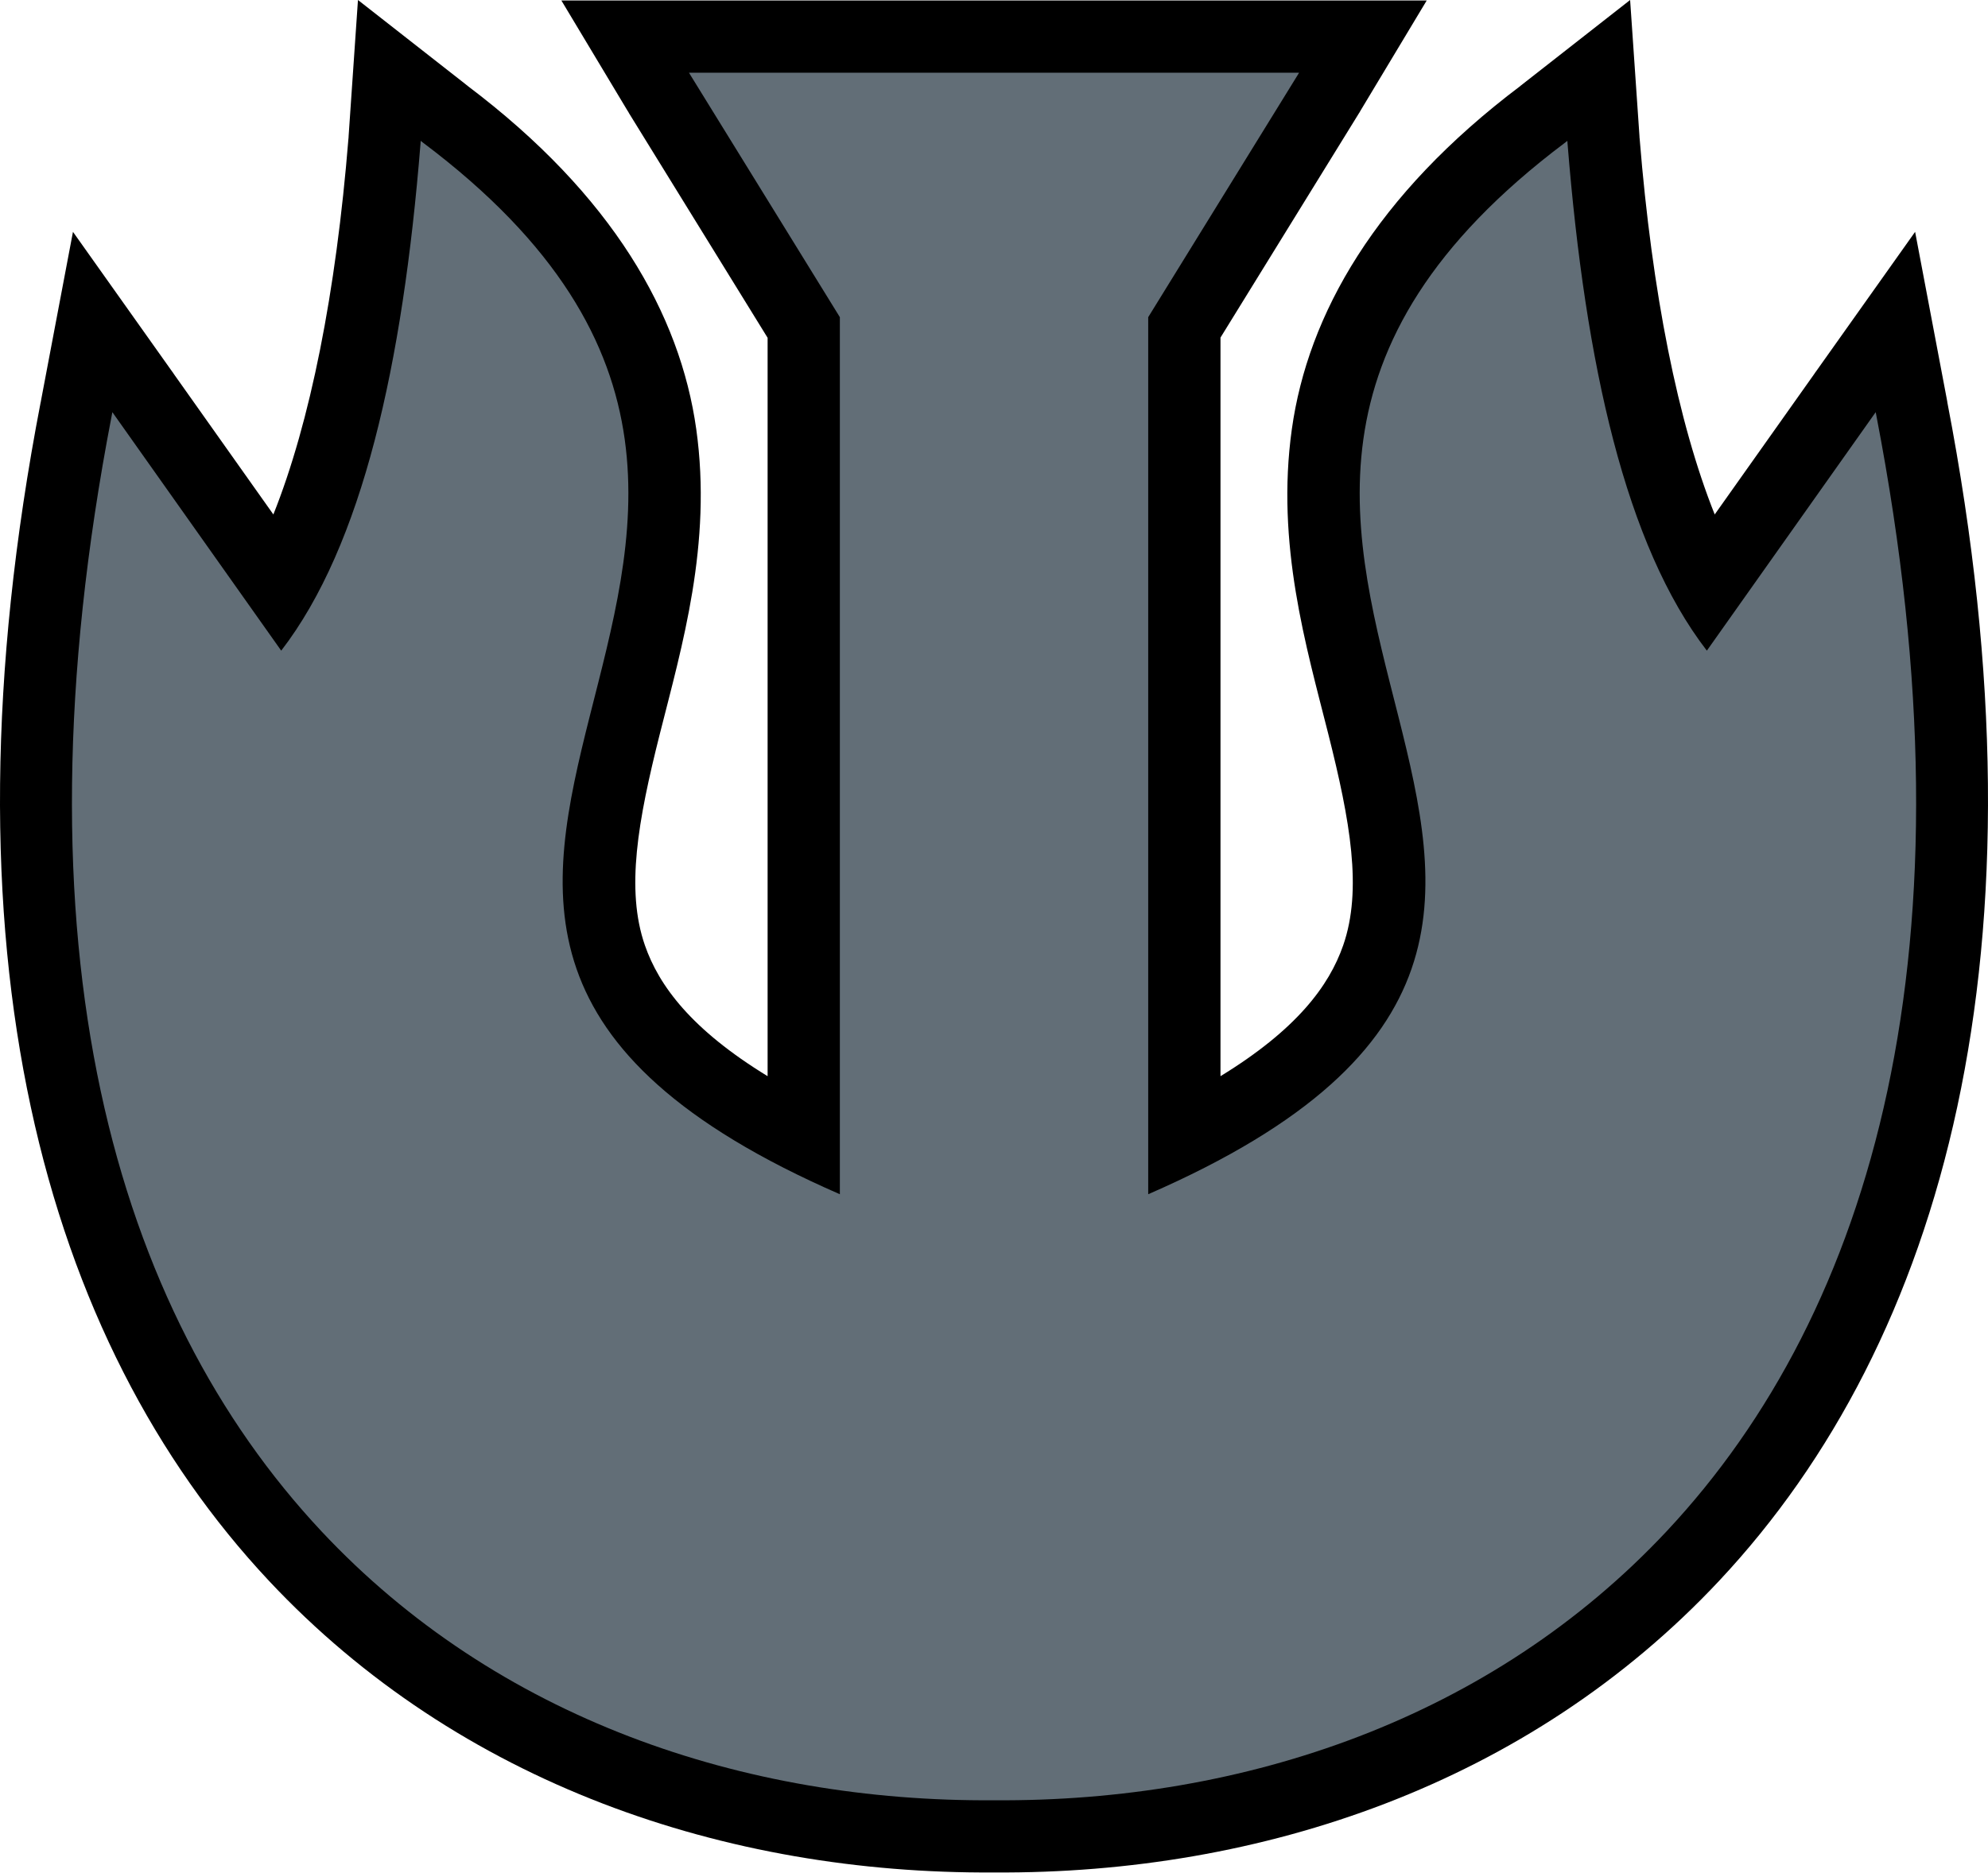
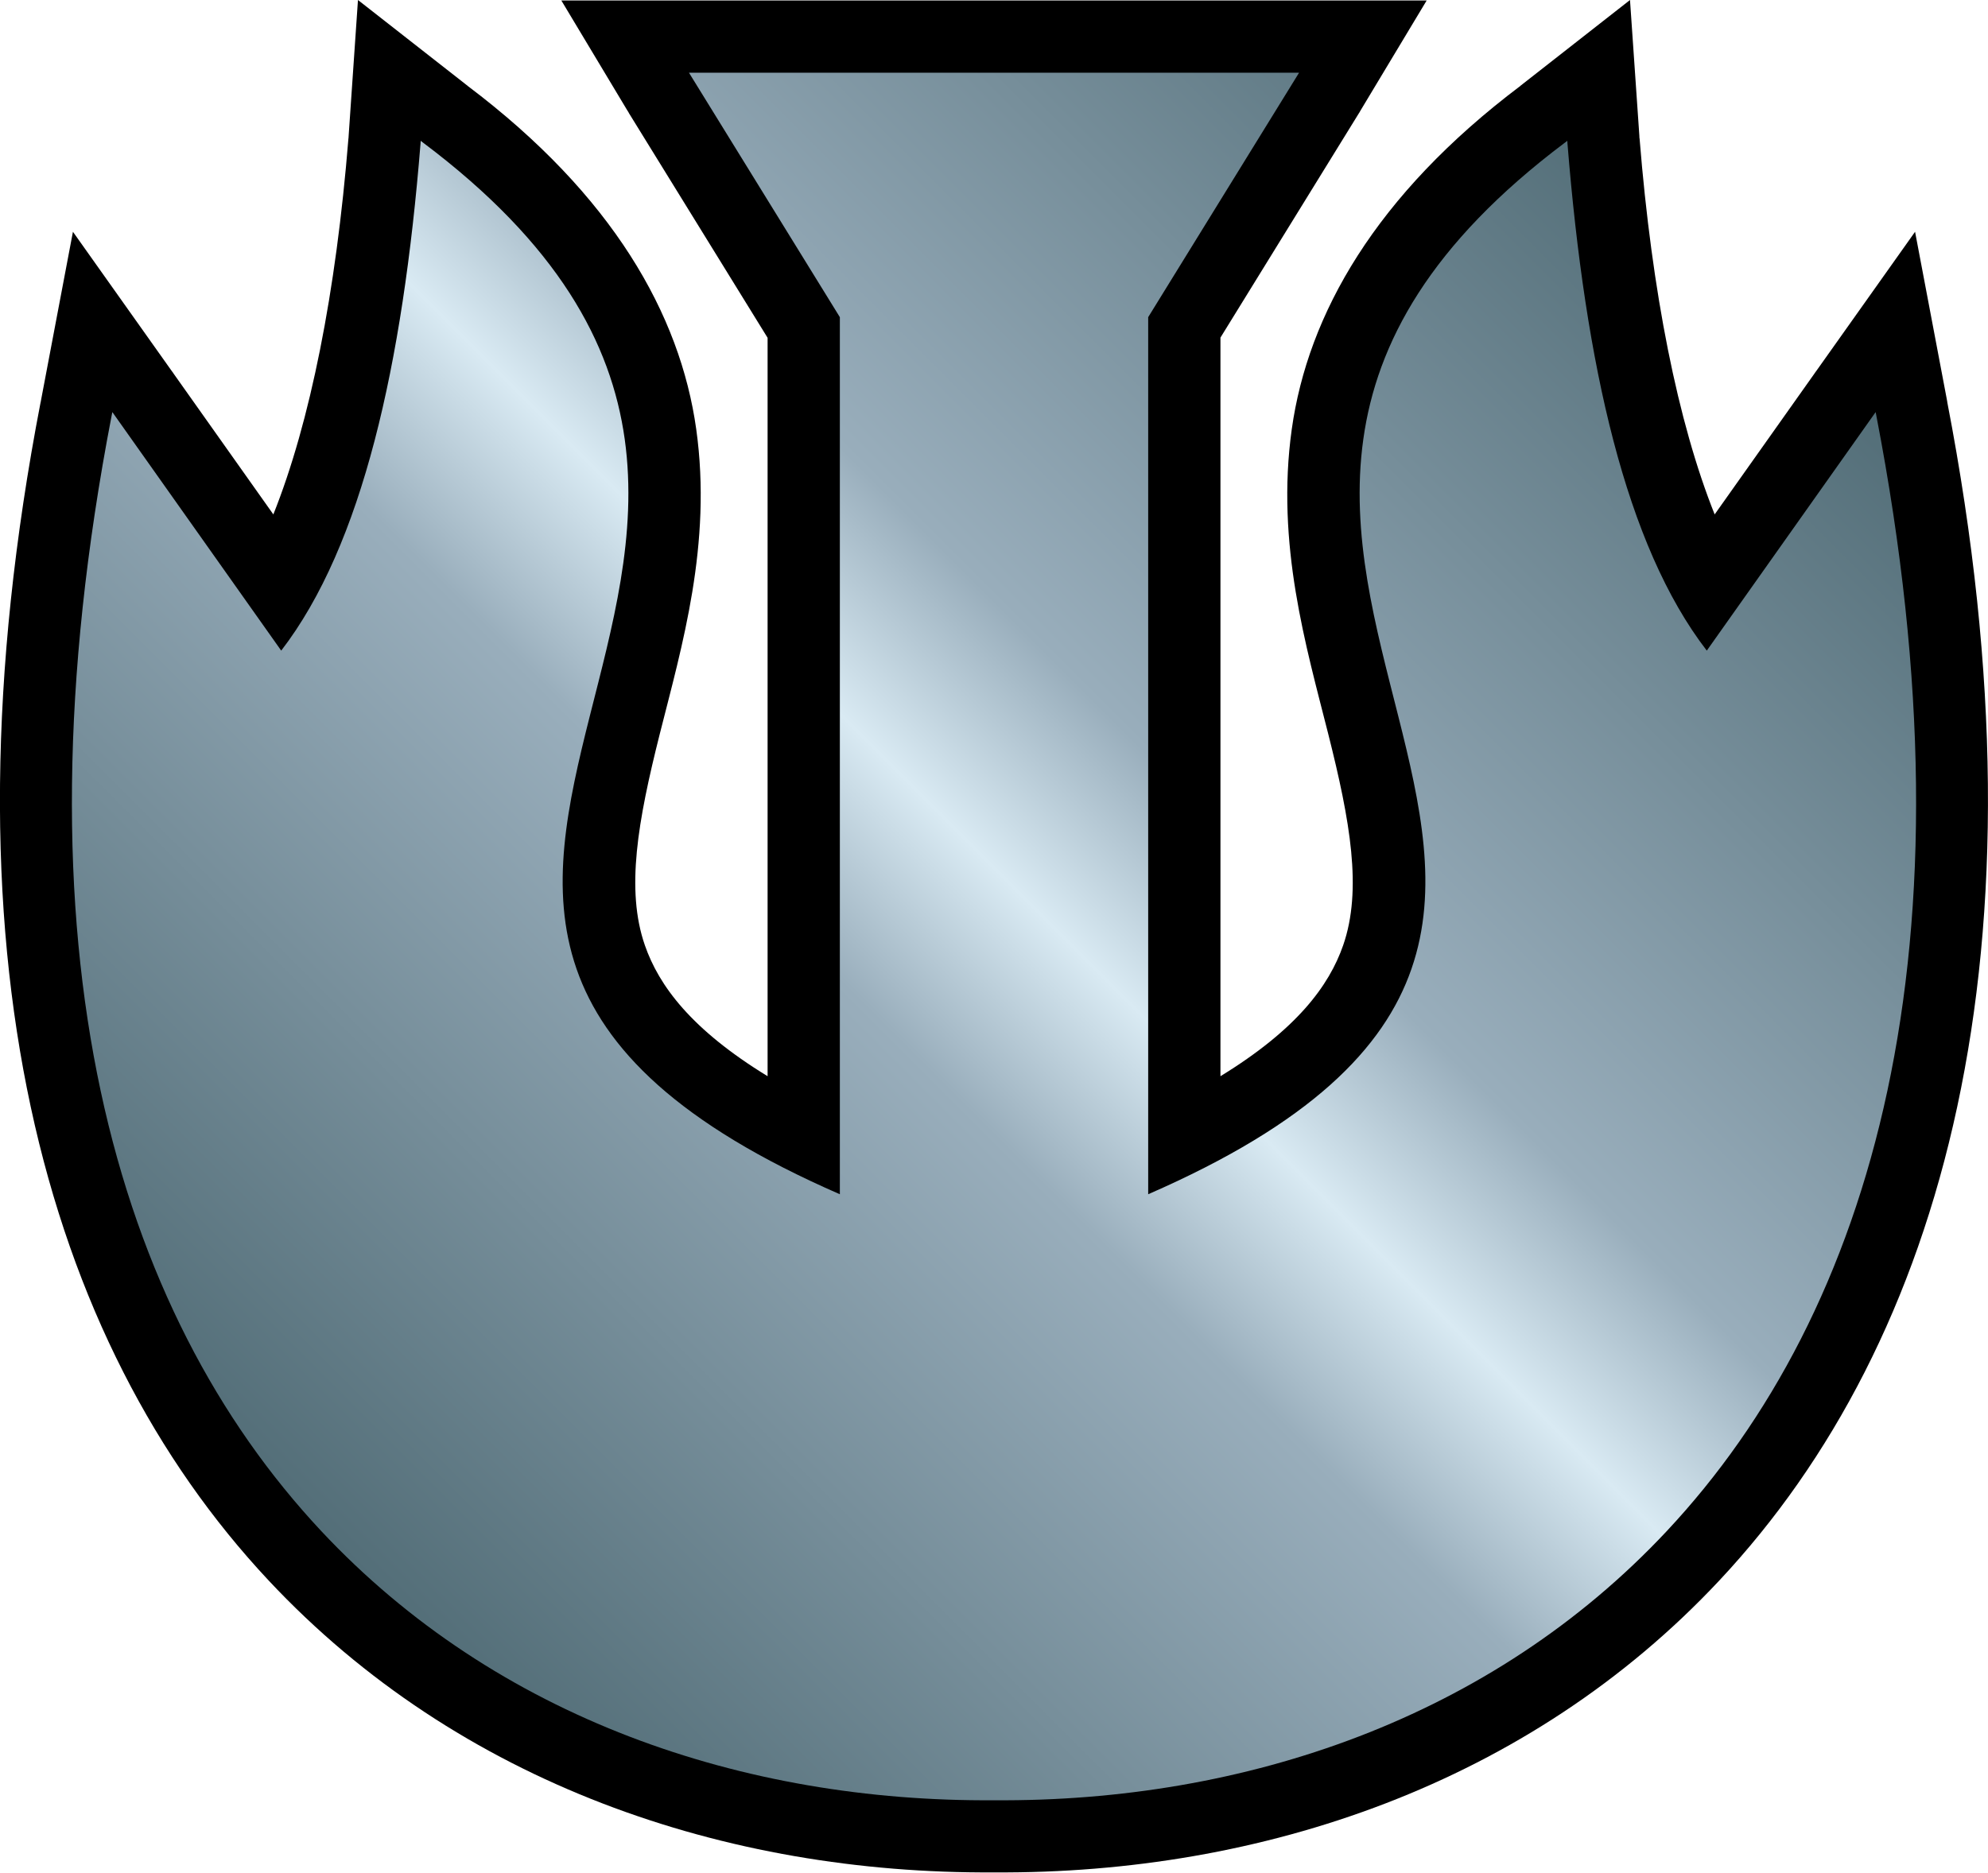
- <svg xmlns="http://www.w3.org/2000/svg" xmlns:xlink="http://www.w3.org/1999/xlink" width="600" height="565.284" id="svg2" version="1.1">
-   <defs id="defs4">
-     <linearGradient id="linearGradient5090">
-       <stop style="stop-color:#000000;stop-opacity:1;" offset="0" id="stop5092" />
-       <stop style="stop-color:#000000;stop-opacity:0;" offset="1" id="stop5094" />
+ <svg xmlns="http://www.w3.org/2000/svg" version="1.1" id="Layer_1" x="0px" y="0px" width="53.07px" height="50px">
+   <g id="layer1_1_" transform="translate(765.5981,-1198.724)">
+     <path d="   M-756.042,1198.724l-0.249,3.627l-0.003,0.053l-0.003,0.021c-0.331,4.107-1.02,7.574-2.004,10.035l-2.668-3.767v-0.002   l-0.057-0.078l-2.625-3.7l-0.844,4.455l-0.016,0.088l-0.003,0.008c-2.823,14.624,0.09,25.056,6.086,31.461   c5.088,5.435,12.224,7.841,19.351,7.796c0.009,0,0.018,0,0.026,0c7.128,0.045,14.264-2.36,19.352-7.796   c5.996-6.405,8.908-16.837,6.084-31.461v-0.008l-0.016-0.088l-0.844-4.455l-2.625,3.7l-0.057,0.078v0.002l-2.668,3.767   c-0.984-2.461-1.674-5.928-2.004-10.035l-0.004-0.021l-0.002-0.053l-0.25-3.627l-2.863,2.242l-0.029,0.024l-0.029,0.021v0.003   c-3.876,2.921-5.679,6.106-6.108,9.17c-0.43,3.069,0.386,5.809,0.973,8.136c0.587,2.327,0.913,4.163,0.399,5.645   c-0.376,1.082-1.241,2.25-3.276,3.496v-19.722l3.699-5.996l0.008-0.011l0.006-0.011l0.037-0.064l1.755-2.92h-3.407h-0.003h-16.28   h-0.002h-3.408l1.752,2.92l0.04,0.064l0.006,0.011l0.005,0.011l3.703,6.001v19.717c-2.036-1.246-2.901-2.415-3.276-3.496   c-0.515-1.481-0.188-3.318,0.398-5.645c0.587-2.327,1.402-5.066,0.973-8.136c-0.429-3.064-2.231-6.249-6.107-9.17v-0.003   l-0.029-0.021l-0.03-0.024L-756.042,1198.724L-756.042,1198.724z" />
+     <linearGradient id="path8-1-7_4_" gradientUnits="userSpaceOnUse" x1="-756.91" y1="1239.737" x2="-721.214" y2="1204.042">
+       <stop offset="0" style="stop-color:#536e78" />
+       <stop offset="0.4" style="stop-color:#99aebc" />
+       <stop offset="0.5" style="stop-color:#d9eaf3" />
+       <stop offset="0.6" style="stop-color:#99aebc" />
+       <stop offset="1" style="stop-color:#536e78" />
    </linearGradient>
-     <linearGradient xlink:href="#path2997_3_" id="linearGradient5096" x1="-743.888" y1="1742.218" x2="-187.289" y2="1220.675" gradientUnits="userSpaceOnUse" />
-     <linearGradient id="path2997_3_" gradientUnits="userSpaceOnUse" x1="9.879" y1="-418.792" x2="61.995" y2="-366.675" gradientTransform="matrix(9.258555,0,0,-10.05066,-1409.147,-2528.965)">
-       <stop offset="0" style="stop-color:#626E77" id="stop4057" />
-       <stop offset="0.4" style="stop-color:#A0B6C2" id="stop4059" />
-       <stop offset="0.5" style="stop-color:#B7D1E1" id="stop4061" />
-       <stop offset="0.6" style="stop-color:#A0B6C2" id="stop4063" />
-       <stop offset="1" style="stop-color:#626E77" id="stop4065" />
-     </linearGradient>
-     <linearGradient xlink:href="#path2997_3_" id="linearGradient5846" gradientUnits="userSpaceOnUse" x1="-743.888" y1="1742.218" x2="-187.289" y2="1220.675" />
-   </defs>
-   <g id="layer1" transform="translate(765.5981,-1198.724)">
-     <g id="g6357">
-       <path id="path2984" d="m -657.56,1198.724 -2.817,41.008 -0.03,0.606 -0.03,0.242 c -3.747,46.432 -11.534,85.624 -22.655,113.455 l -30.166,-42.584 0,-0.03 -0.636,-0.878 -29.681,-41.826 -9.54,50.367 -0.182,1 -0.03,0.091 c -31.916,165.332 1.017,283.275 68.812,355.69 57.522,61.442 138.191,88.643 218.763,88.135 0.101,-7e-4 0.202,7e-4 0.303,0 80.583,0.515 161.264,-26.685 218.793,-88.135 67.795,-72.416 100.699,-190.356 68.782,-355.69 l 0,-0.091 -0.182,-1 -9.54,-50.367 -29.681,41.826 -0.636,0.878 0,0.03 -30.166,42.584 c -11.121,-27.831 -18.907,-67.022 -22.655,-113.455 l -0.03,-0.242 -0.03,-0.606 -2.817,-41.008 -32.377,25.35 -0.333,0.273 -0.333,0.242 0,0.03 c -43.823,33.031 -64.204,69.032 -69.054,103.672 -4.859,34.704 4.36,65.674 10.994,91.982 6.634,26.306 10.324,47.063 4.513,63.815 -4.242,12.227 -14.024,25.439 -37.041,39.525 l 0,-222.973 41.826,-67.782 0.091,-0.121 0.061,-0.121 0.424,-0.727 19.838,-33.013 -38.525,0 -0.03,0 -184.054,0 -0.03,0 -38.525,0 19.808,33.013 0.454,0.727 0.061,0.121 0.061,0.121 41.857,67.843 0,222.912 c -23.017,-14.085 -32.799,-27.297 -37.041,-39.525 -5.811,-16.751 -2.121,-37.509 4.513,-63.815 6.634,-26.308 15.853,-57.278 10.994,-91.982 -4.85,-34.641 -25.232,-70.641 -69.054,-103.672 l 0,-0.03 -0.333,-0.242 -0.333,-0.273 -32.377,-25.35 z" style="font-size:medium;font-style:normal;font-variant:normal;font-weight:normal;font-stretch:normal;text-indent:0;text-align:start;text-decoration:none;line-height:normal;letter-spacing:normal;word-spacing:normal;text-transform:none;direction:ltr;block-progression:tb;writing-mode:lr-tb;text-anchor:start;baseline-shift:baseline;color:#000000;fill:#000000;fill-opacity:1;fill-rule:nonzero;stroke:none;stroke-width:45;marker:none;visibility:visible;display:inline;overflow:visible;enable-background:accumulate;font-family:Sans;-inkscape-font-specification:Sans" />
-       <path id="path8-1-7" d="m -557.649,1220.675 0.436,0.726 45.093,73.073 0,264.777 c -48.934,-21.323 -71.145,-44.035 -79.465,-68.017 -8.361,-24.1 -2.756,-49.584 3.981,-76.298 6.737,-26.714 14.602,-54.658 10.547,-83.62 -4.055,-28.962 -20.086,-58.888 -60.899,-89.547 l -0.668,-0.523 -0.058,0.843 c -5.371,66.836 -17.558,121.282 -42.042,153.061 l -50.323,-71.097 -0.639,-0.901 -0.203,1.075 c -31.066,160.821 1.08,270.305 63.281,336.745 52.833,56.434 127.303,81.78 203.006,81.237 75.714,0.549 150.195,-24.796 203.035,-81.237 62.201,-66.44 94.347,-175.924 63.281,-336.745 l -0.203,-1.075 -0.639,0.901 -50.323,71.097 c -24.484,-31.779 -36.672,-86.225 -42.042,-153.061 l -0.058,-0.843 -0.668,0.523 c -40.813,30.659 -56.844,60.585 -60.899,89.547 -4.055,28.962 3.81,56.906 10.547,83.62 6.737,26.714 12.341,52.199 3.981,76.298 -8.32,23.983 -30.531,46.694 -79.465,68.017 l 0,-264.777 45.093,-73.073 0.436,-0.726 -0.029,0 -184.062,0 -0.029,0 z" style="font-size:medium;font-style:normal;font-variant:normal;font-weight:normal;font-stretch:normal;text-indent:0;text-align:start;text-decoration:none;line-height:normal;letter-spacing:normal;word-spacing:normal;text-transform:none;direction:ltr;block-progression:tb;writing-mode:lr-tb;text-anchor:start;baseline-shift:baseline;color:#000000;fill:url(#linearGradient5846);fill-opacity:1;stroke:none;stroke-width:1px;marker:none;visibility:visible;display:inline;overflow:visible;enable-background:accumulate;font-family:Sans;-inkscape-font-specification:Sans" />
-     </g>
+     <path fill="url(#path8-1-7_4_)" d="M-747.205,1200.666l0.039,0.064   l3.988,6.463v23.42c-4.328-1.886-6.293-3.895-7.029-6.017c-0.739-2.131-0.243-4.386,0.353-6.749s1.291-4.834,0.933-7.396   c-0.358-2.562-1.776-5.209-5.387-7.921l-0.059-0.046l-0.005,0.074c-0.476,5.912-1.554,10.728-3.719,13.539l-4.451-6.289   l-0.057-0.08l-0.019,0.095c-2.747,14.225,0.096,23.909,5.598,29.786c4.673,4.992,11.26,7.234,17.956,7.186   c6.697,0.049,13.285-2.193,17.959-7.186c5.502-5.876,8.344-15.561,5.596-29.786l-0.018-0.095l-0.057,0.08l-4.451,6.289   c-2.166-2.811-3.242-7.626-3.719-13.539l-0.004-0.074l-0.061,0.046c-3.609,2.712-5.027,5.359-5.385,7.921   c-0.359,2.562,0.337,5.033,0.933,7.396s1.092,4.617,0.352,6.749c-0.735,2.122-2.7,4.13-7.028,6.017v-23.42l3.988-6.463l0.039-0.064   h-0.003h-16.28H-747.205L-747.205,1200.666z" />
  </g>
</svg>
